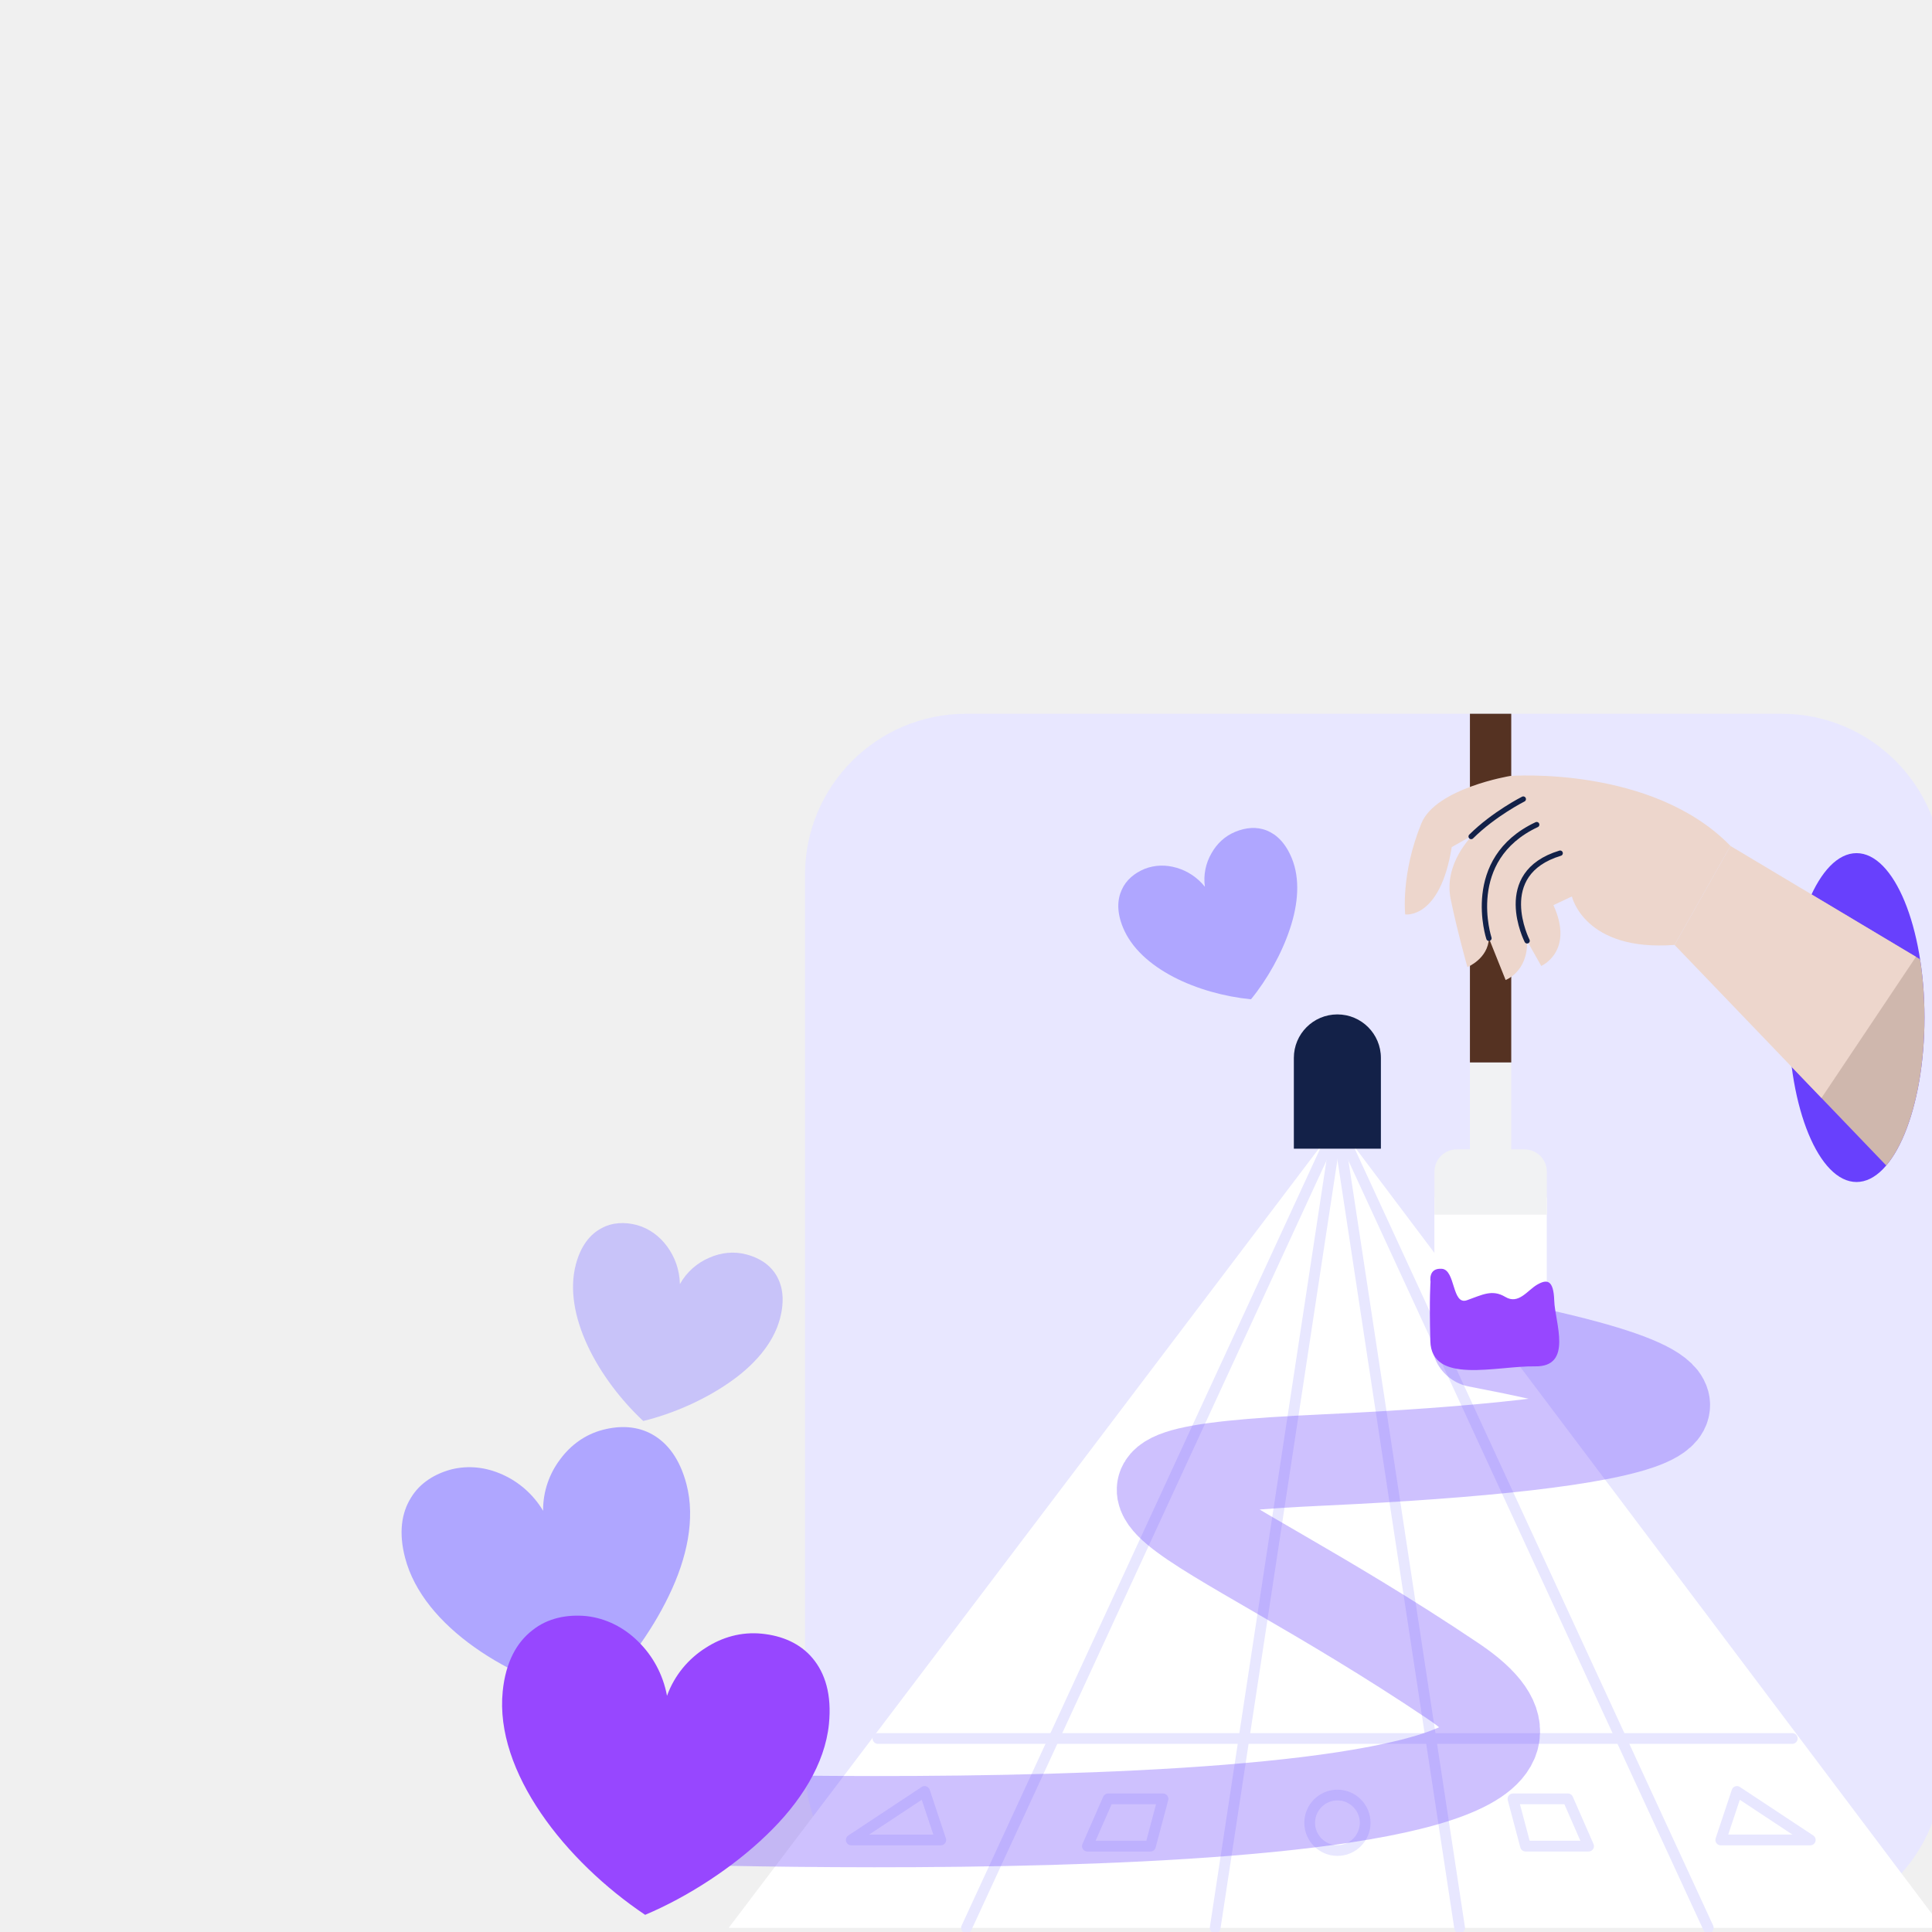
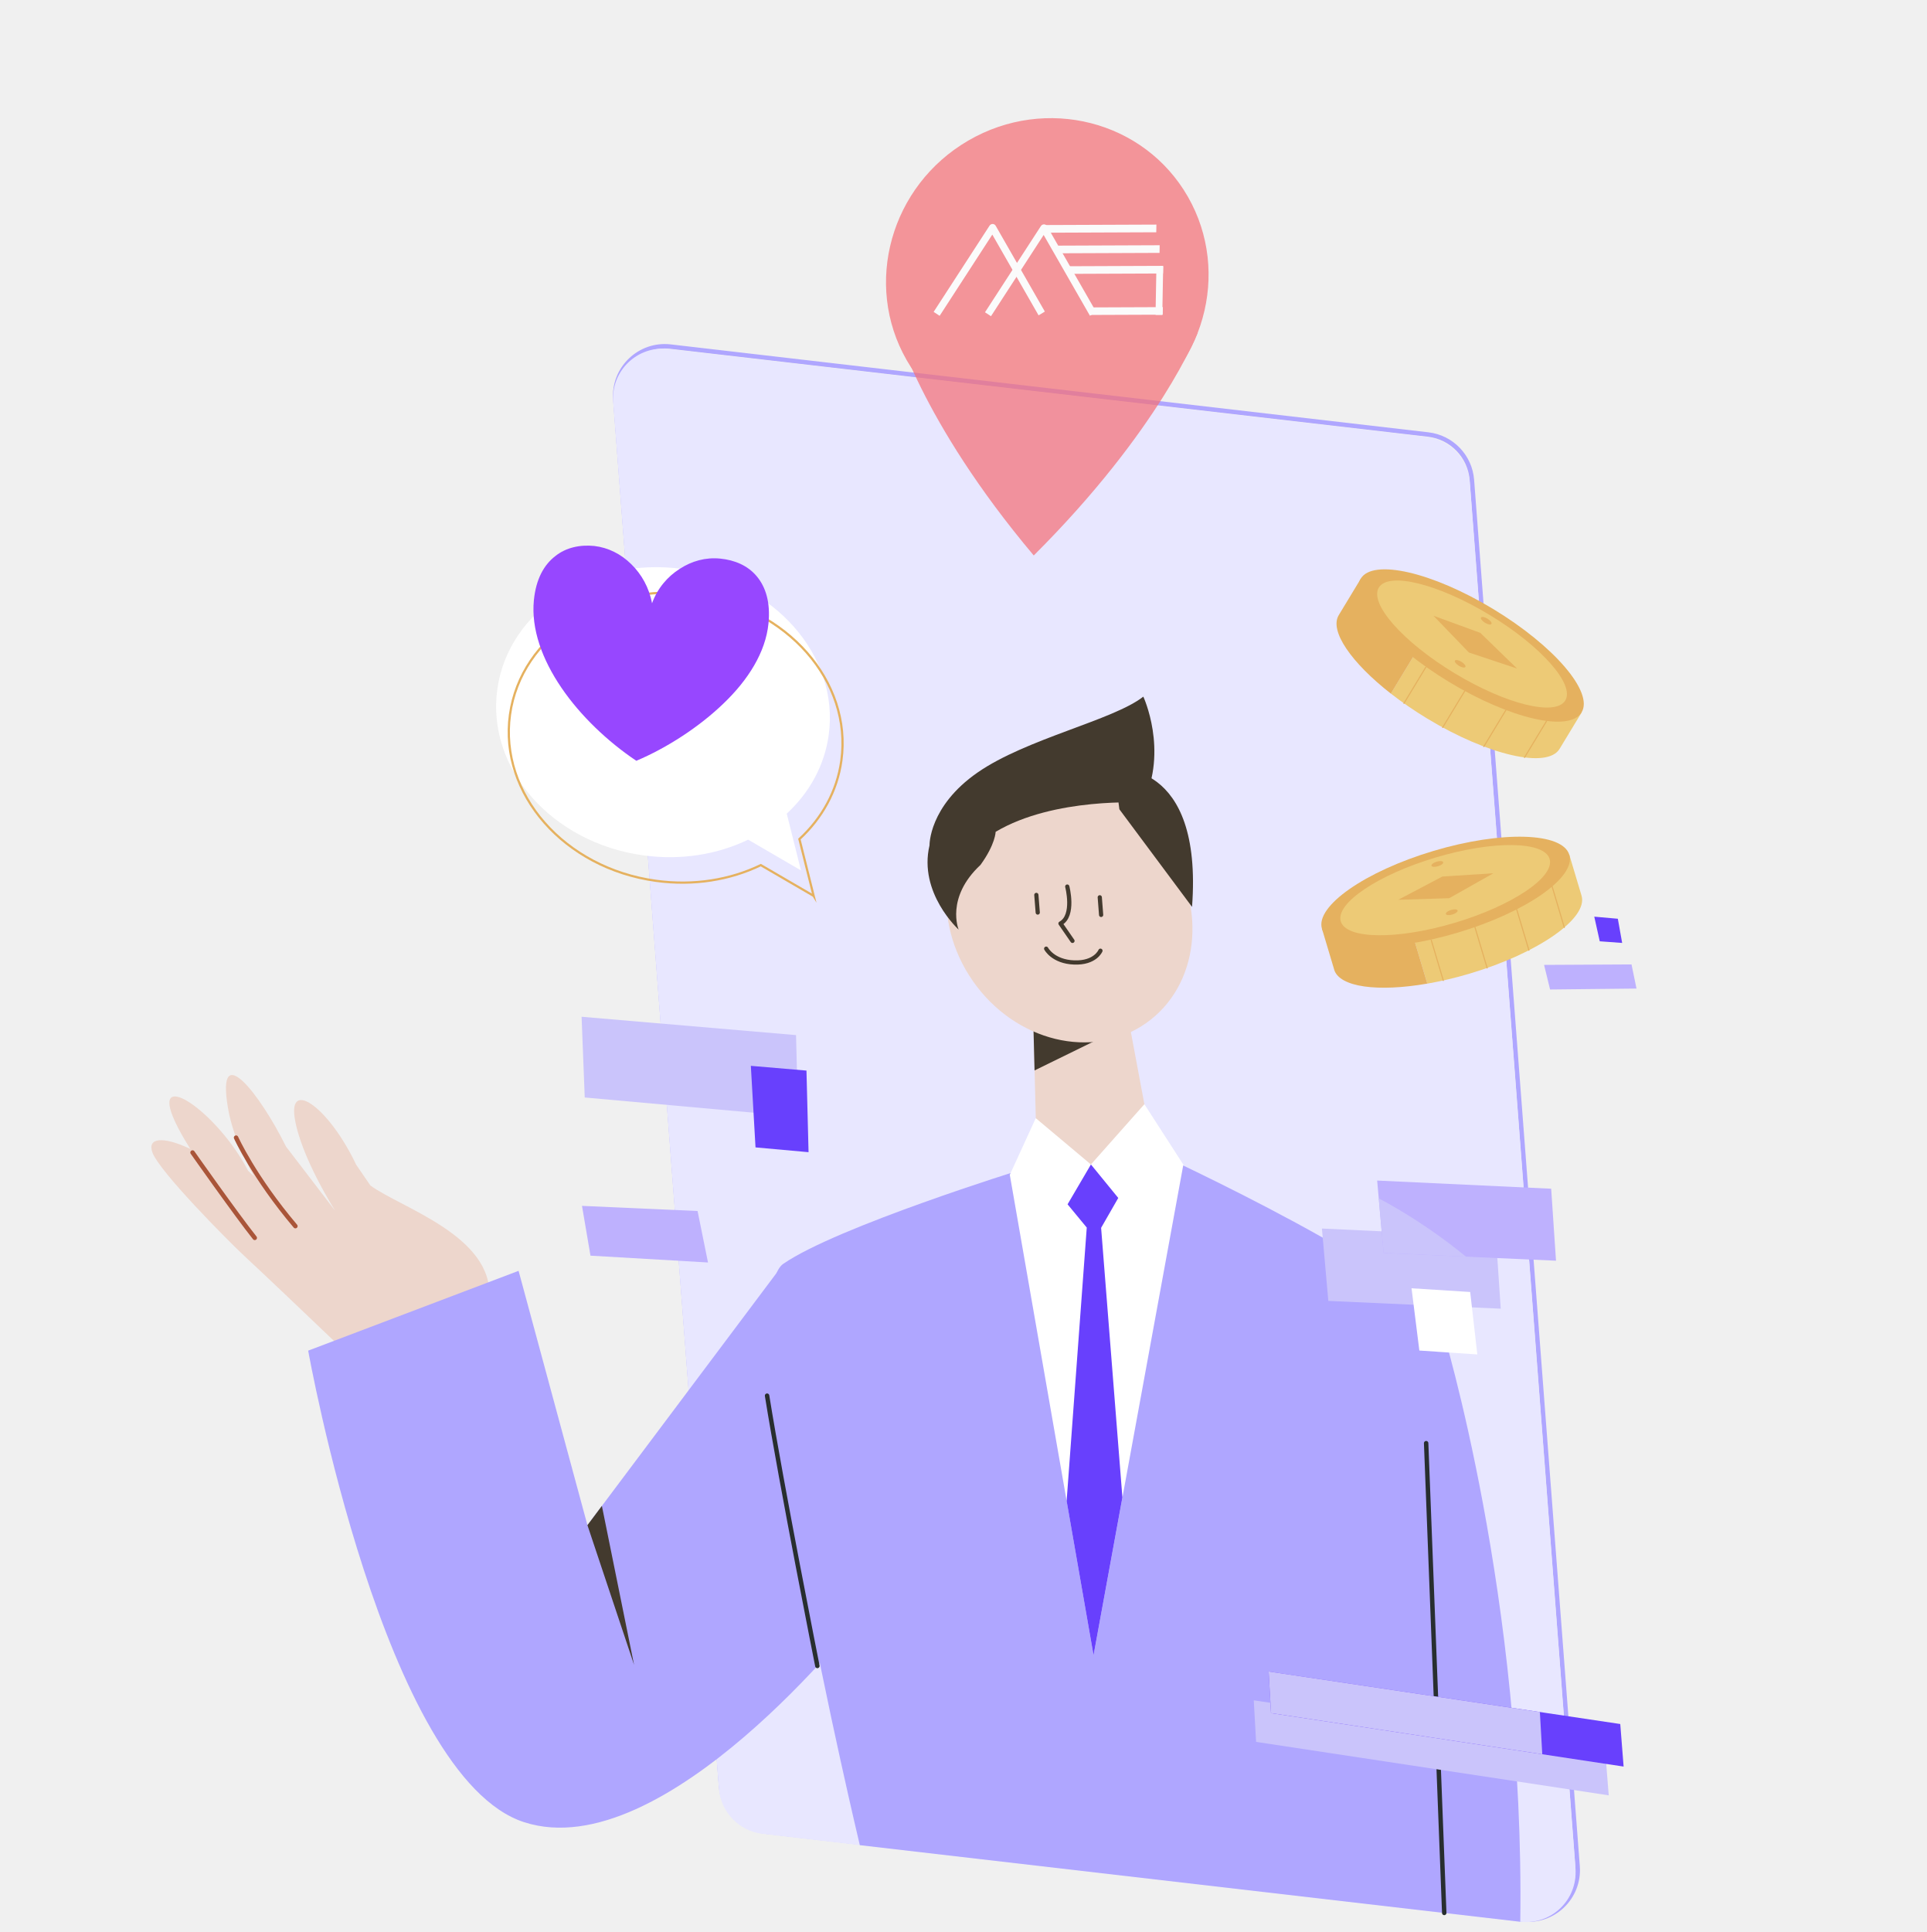
- <svg xmlns="http://www.w3.org/2000/svg" width="360" height="360" viewBox="0 0 360 360" fill="none">
-   <g clip-path="url(#clip0_668_2749)">
-     <path d="M332 133H180C163.431 133 150 146.431 150 163V329C150 345.569 163.431 359 180 359H332C348.569 359 362 345.569 362 329V163C362 146.431 348.569 133 332 133Z" fill="#E8E7FF" />
-     <path d="M135.78 359.23L249.21 209.45L361.95 359.23H135.78Z" fill="white" />
-     <path d="M249.21 209.45L180.09 359.23" stroke="#E8E7FF" stroke-width="2" stroke-miterlimit="10" stroke-linecap="round" />
-     <path d="M249.21 209.45L226.43 359.23" stroke="#E8E7FF" stroke-width="2" stroke-miterlimit="10" stroke-linecap="round" />
-     <path d="M249.21 209.45L318.32 359.23" stroke="#E8E7FF" stroke-width="2" stroke-miterlimit="10" stroke-linecap="round" />
-     <path d="M249.21 209.45L271.98 359.23" stroke="#E8E7FF" stroke-width="2" stroke-miterlimit="10" stroke-linecap="round" />
-     <path d="M163.59 323.94H333.96" stroke="#E8E7FF" stroke-width="2" stroke-miterlimit="10" stroke-linecap="round" />
-     <path d="M172.29 333.81L158.62 342.85H175.3L172.29 333.81Z" stroke="#E8E7FF" stroke-width="2" stroke-linecap="round" stroke-linejoin="round" />
-     <path d="M323.65 333.81L337.32 342.85H320.64L323.65 333.81Z" stroke="#E8E7FF" stroke-width="2" stroke-linecap="round" stroke-linejoin="round" />
-     <path d="M206.48 335.19L202.62 344H214.37L216.71 335.19H206.48Z" stroke="#E8E7FF" stroke-width="2" stroke-linecap="round" stroke-linejoin="round" />
-     <path d="M292.15 335.19L296.01 344H284.26L281.92 335.19H292.15Z" stroke="#E8E7FF" stroke-width="2" stroke-linecap="round" stroke-linejoin="round" />
-     <path d="M254.38 339.65C254.38 342.51 252.06 344.82 249.21 344.82C246.36 344.82 244.04 342.5 244.04 339.65C244.04 336.8 246.36 334.48 249.21 334.48C252.06 334.48 254.38 336.8 254.38 339.65Z" stroke="#E8E7FF" stroke-width="2" stroke-linecap="round" stroke-linejoin="round" />
-     <path d="M257.32 214.04H241.09V197.13C241.09 192.65 244.72 189.02 249.2 189.02C253.68 189.02 257.31 192.65 257.31 197.13V214.04H257.32Z" fill="#132148" />
-     <path opacity="0.8" d="M117.5 338.69C117.5 338.69 319.82 346.26 270.82 313.28C221.82 280.3 190.21 274.66 246.74 272.04C303.27 269.42 341.25 262.59 275.29 250" stroke="#6840FD" stroke-opacity="0.4" stroke-width="17" stroke-miterlimit="10" stroke-linecap="round" />
-     <path d="M288.22 223.12H267.28V244.06H288.22V223.12Z" fill="white" />
-     <path d="M266.56 238.83C266.56 238.83 266.07 236.23 268.66 236.42C271.25 236.61 270.51 243.27 273.34 242.28C276.17 241.29 278.02 240.18 280.49 241.66C282.96 243.14 284.59 240.45 286.41 239.39C288.23 238.33 289.49 238.41 289.61 242.37C289.73 246.34 293.17 254.72 286.03 254.6C278.89 254.48 266.73 258.09 266.52 249.87C266.31 241.65 266.56 238.82 266.56 238.82V238.83Z" fill="#9747FF" />
-     <path d="M271.45 214.17H284.07C286.37 214.17 288.23 216.04 288.23 218.33V226.33H267.29V218.33C267.29 216.03 269.16 214.17 271.45 214.17Z" fill="#F1F2F3" />
-     <path d="M281.6 197.97H273.9V216.27H281.6V197.97Z" fill="#F1F2F3" />
-     <path d="M281.6 133H273.9V197.97H281.6V133Z" fill="#553222" />
-     <path d="M322.44 157.63L312.03 176.07C295.21 177.35 292.9 167.04 292.9 167.04L289.46 168.66C293.39 177.3 287.19 179.99 287.19 179.99L284.55 175.32C284.72 181.07 280.55 182.61 280.55 182.61L277.44 174.84C277.27 178.66 273.43 180.2 273.43 180.2C273.43 180.2 271.53 173.48 270.31 167.52C268.94 160.84 274.4 155.65 274.4 155.65L270.51 157.84C268.34 171.37 261.84 170.39 261.84 170.39C261.84 170.39 260.99 162.84 264.86 153.41C267.55 146.87 281.4 144.59 281.4 144.59C281.4 144.59 307.81 142.58 322.44 157.62V157.63Z" fill="#EDD6CC" />
-     <path d="M277.44 174.83C277.44 174.83 272.57 160.12 286.34 153.66" stroke="#132148" stroke-linecap="round" stroke-linejoin="round" />
-     <path d="M284.55 175.31C284.55 175.31 278.16 162.79 290.71 158.98" stroke="#132148" stroke-linecap="round" stroke-linejoin="round" />
-     <path d="M283.84 148.9C283.84 148.9 278.38 151.65 274.13 155.87" stroke="#132148" stroke-linecap="round" stroke-linejoin="round" />
-     <path d="M345.94 220.25C352.932 220.25 358.6 206.532 358.6 189.61C358.6 172.688 352.932 158.97 345.94 158.97C338.948 158.97 333.28 172.688 333.28 189.61C333.28 206.532 338.948 220.25 345.94 220.25Z" fill="#6840FD" />
-     <mask id="mask0_668_2749" style="mask-type:luminance" maskUnits="userSpaceOnUse" x="333" y="158" width="26" height="63">
-       <path d="M345.94 220.25C352.932 220.25 358.6 206.532 358.6 189.61C358.6 172.688 352.932 158.97 345.94 158.97C338.948 158.97 333.28 172.688 333.28 189.61C333.28 206.532 338.948 220.25 345.94 220.25Z" fill="white" />
-     </mask>
-     <g mask="url(#mask0_668_2749)">
-       <path d="M312.03 176.07L354.43 220.25L361.95 181.24L322.44 157.63L312.03 176.07Z" fill="#CFB7AD" />
-     </g>
-     <path d="M312.03 176.07L339.41 204.59L357.01 178.29L322.44 157.63L312.03 176.07Z" fill="#EDD6CC" />
-     <path d="M127.913 276.56C129.599 283.001 128.02 290.369 124.63 297.346C121.293 304.31 115.979 311.46 110.407 316.691C102.726 314.857 94.765 311.455 88.427 306.952C82.021 302.408 77.17 296.724 75.485 290.283C74.236 285.513 74.855 281.837 76.577 279.083C78.229 276.333 81.025 274.607 84.172 273.783C87.28 273.028 90.545 273.368 93.61 274.754C96.603 276.088 99.31 278.359 101.198 281.508C101.166 277.874 102.399 274.513 104.423 271.867C106.379 269.238 109.045 267.288 112.313 266.432C115.582 265.577 118.811 265.725 121.598 267.314C124.385 268.902 126.668 271.804 127.916 276.574L127.913 276.56Z" fill="#AFA6FF" />
-     <g opacity="0.61">
-       <path d="M145.324 245.751C144.073 250.421 140.429 254.503 135.782 257.687C131.174 260.881 125.251 263.483 119.855 264.78C115.668 260.863 111.868 255.855 109.487 250.735C107.078 245.566 106.061 240.236 107.312 235.566C108.239 232.108 109.95 230.011 112.027 228.892C114.067 227.753 116.442 227.667 118.724 228.278C120.956 228.918 122.894 230.307 124.329 232.283C125.739 234.2 126.631 236.606 126.69 239.271C127.976 236.967 129.962 235.29 132.19 234.347C134.369 233.392 136.752 233.119 139.122 233.754C141.491 234.389 143.476 235.643 144.663 237.648C145.851 239.652 146.248 242.303 145.322 245.761L145.324 245.751Z" fill="#AFA6FF" />
-     </g>
-     <path d="M154.46 321.242C153.714 328.714 149.155 335.884 142.834 341.93C136.576 347.983 128.154 353.457 120.213 356.801C112.817 351.847 105.738 345.126 100.808 337.878C95.82 330.56 92.925 322.646 93.671 315.175C94.223 309.642 96.319 305.999 99.22 303.763C102.044 301.503 105.676 300.776 109.325 301.141C112.906 301.561 116.223 303.203 118.918 305.871C121.558 308.455 123.527 311.919 124.287 315.989C125.679 312.134 128.301 309.065 131.478 307.062C134.577 305.05 138.159 304.034 141.949 304.413C145.738 304.791 149.093 306.215 151.415 308.988C153.737 311.762 155.011 315.725 154.458 321.258L154.46 321.242Z" fill="#9747FF" />
-     <path d="M240.713 159.934C242.285 163.773 241.904 168.458 240.365 173.055C238.859 177.639 236.138 182.504 233.101 186.205C228.179 185.717 222.955 184.284 218.65 182.033C214.299 179.764 210.821 176.658 209.249 172.82C208.085 169.977 208.171 167.654 209.017 165.807C209.827 163.965 211.416 162.667 213.305 161.894C215.175 161.166 217.231 161.102 219.249 161.701C221.217 162.273 223.085 163.45 224.514 165.237C224.199 162.993 224.691 160.813 225.733 159.008C226.735 157.219 228.233 155.79 230.194 154.986C232.156 154.183 234.175 154.003 236.036 154.751C237.897 155.498 239.552 157.1 240.716 159.942L240.713 159.934Z" fill="#AFA6FF" />
+ <svg xmlns="http://www.w3.org/2000/svg" width="360" height="361" viewBox="0 0 360 361" fill="none">
+   <path d="M284.523 358.645L142.924 342.219C138.518 341.708 135.084 338.143 134.75 333.716L114.999 74.678C114.556 68.865 119.518 64.097 125.309 64.764L266.907 81.19C271.314 81.701 274.747 85.266 275.081 89.693L294.834 348.723C295.277 354.536 290.315 359.304 284.525 358.637L284.523 358.645Z" stroke="#AFA6FF" stroke-width="0.83" stroke-miterlimit="10" />
+   <path d="M284.121 359.087L142.523 342.661C138.116 342.15 134.683 338.585 134.349 334.158L114.598 75.12C114.155 69.307 119.117 64.539 124.907 65.206L266.506 81.632C270.912 82.143 274.346 85.708 274.68 90.135L294.433 349.164C294.876 354.978 289.914 359.746 284.123 359.079L284.121 359.087Z" fill="#E8E7FF" />
+   <g opacity="0.72">
+     <path d="M210.486 77.797C224.998 69.364 230.155 50.992 222.004 36.762C213.853 22.531 195.48 17.832 180.968 26.265C166.456 34.698 161.299 53.07 169.45 67.3C177.601 81.531 195.974 86.23 210.486 77.797Z" fill="#F47077" />
+     <path fill-rule="evenodd" clip-rule="evenodd" d="M185.517 41.851C185.751 41.853 185.963 41.978 186.079 42.181L195.269 58.217L194.099 58.925L185.451 43.834L175.608 59.012L174.486 58.279L184.934 42.169C185.063 41.969 185.284 41.849 185.517 41.851Z" fill="white" />
+     <path fill-rule="evenodd" clip-rule="evenodd" d="M195.115 41.922C195.348 41.925 195.561 42.05 195.677 42.252L204.867 58.288L203.697 58.997L195.048 43.905L185.205 59.084L184.084 58.35L194.531 42.24C194.661 42.04 194.882 41.92 195.115 41.922Z" fill="white" />
+     <path fill-rule="evenodd" clip-rule="evenodd" d="M195.022 42.049L216.12 41.966L216.093 43.402L194.995 43.485L195.022 42.049Z" fill="white" />
+     <path fill-rule="evenodd" clip-rule="evenodd" d="M197.554 45.899L216.732 45.824L216.705 47.254L197.527 47.329L197.554 45.899Z" fill="white" />
+     <path fill-rule="evenodd" clip-rule="evenodd" d="M199.403 49.747L217.384 49.676L217.357 51.102L199.376 51.173L199.403 49.747Z" fill="white" />
+     <path fill-rule="evenodd" clip-rule="evenodd" d="M217.384 49.8L217.218 58.846L215.955 58.851L216.121 49.806L217.384 49.8Z" fill="white" />
+     <path fill-rule="evenodd" clip-rule="evenodd" d="M217.3 58.799L203.798 58.851L203.825 57.441L217.327 57.388L217.3 58.799Z" fill="white" />
+     <path d="M223.822 62.178C223.822 62.178 216.838 80.222 193.196 103.793C171.862 78.456 167.178 60.363 167.178 60.363L223.82 62.186L223.822 62.178Z" fill="#F47077" />
  </g>
-   <defs>
-     <clipPath id="clip0_668_2749">
-       <rect width="302" height="227" fill="white" transform="translate(58 133)" />
-     </clipPath>
-   </defs>
+   <path d="M190.877 218.55C190.877 218.55 156.416 229.233 146.397 236.142C136.378 243.051 160.689 344.771 160.689 344.771L269.917 357.445C269.917 357.445 270.669 258.284 269.678 248.906C268.687 239.528 215.394 215.07 215.394 215.07L198.122 215.037L190.875 218.558L190.877 218.55Z" fill="#AFA6FF" />
+   <path d="M269.563 248.342C269.563 248.342 284.981 298.63 284.121 359.087L269.911 357.435L269.555 248.34L269.563 248.342Z" fill="#AFA6FF" />
+   <path d="M266.53 269.663L269.912 357.436" stroke="#282E2F" stroke-width="0.83" stroke-miterlimit="10" stroke-linecap="round" />
+   <path d="M70.987 258.777C70.987 258.777 54.458 242.865 45.672 234.687C42.58 231.806 29.749 218.886 28.478 215.325C26.502 209.814 40.39 214.111 55.271 230.277L91.64 244.685L70.981 258.767L70.987 258.777Z" fill="#EDD6CC" />
+   <path d="M48.911 232.919C48.911 232.919 34.468 215.246 32.001 207.817C29.534 200.388 40.776 208.116 46.369 218.753L56.368 228.2" fill="#EDD6CC" />
+   <path d="M57.317 233.633C57.317 233.633 44.741 219.889 42.581 206.891C40.421 193.893 48.688 204.585 53.446 214.233L62.659 226.261C62.659 226.261 56.177 216.125 55.071 208.872C53.966 201.619 61.532 207.004 66.561 217.628L69.223 221.51C74.834 225.667 92.287 230.919 91.443 242.597L64.108 248.388L57.311 233.623L57.317 233.633Z" fill="#EDD6CC" />
+   <path d="M35.985 215.352C35.985 215.352 44.222 227.05 47.61 231.299" stroke="#A95539" stroke-width="0.83" stroke-miterlimit="10" stroke-linecap="round" />
+   <path d="M44.118 212.567C44.118 212.567 47.43 219.922 55.206 229.108" stroke="#A95539" stroke-width="0.83" stroke-miterlimit="10" stroke-linecap="round" />
+   <path d="M145.583 237.255L109.785 284.985L96.917 237.459L57.596 252.371C57.596 252.371 71.816 332.098 97.995 340.495C124.165 348.89 160.618 302.212 160.618 302.212L145.591 237.258L145.583 237.255Z" fill="#AFA6FF" />
+   <path d="M109.786 284.985L118.501 311.085L112.487 281.38L109.786 284.985Z" fill="#433A2E" />
+   <path d="M152.758 311.288C152.758 311.288 146.078 277.72 143.358 260.785" stroke="#282E2F" stroke-width="0.83" stroke-miterlimit="10" stroke-linecap="round" />
+   <path d="M188.72 219.518L204.371 309.29L221.153 217.618L203.881 217.585L188.72 219.518Z" fill="white" />
+   <path d="M192.97 185.322L193.79 217.2L216.065 218.05L209.697 184.024L192.97 185.322Z" fill="#EDD6CC" />
+   <path d="M193.344 200.015L193.043 188.125L206.906 193.377L193.344 200.015Z" fill="#433A2E" />
+   <path d="M214.135 191.214C224.093 184.267 225.773 169.472 217.888 158.169C210.003 146.866 195.538 143.334 185.58 150.281C175.621 157.228 173.941 172.022 181.826 183.326C189.712 194.629 204.177 198.161 214.135 191.214Z" fill="#EDD6CC" />
+   <path d="M208.221 143.657C208.221 143.657 224.85 141.736 222.779 169.459L209.2 151.219L208.221 143.657Z" fill="#433A2E" />
+   <path d="M173.716 157.955C173.716 157.955 173.56 150.691 182.692 144.349C191.817 138.012 208.057 134.583 213.674 130.168C213.674 130.168 218.355 140.202 213.626 149.985C213.626 149.985 197.045 148.903 186.07 155.431C186.07 155.431 186.048 157.743 183.242 161.611C176.672 167.734 179.158 173.699 179.158 173.699C179.158 173.699 171.615 166.844 173.716 157.955Z" fill="#433A2E" />
+   <path d="M199.458 165.658C199.458 165.658 200.89 171.083 198.193 172.559L200.432 175.805" stroke="#433A2E" stroke-width="0.788" stroke-linecap="round" stroke-linejoin="round" />
+   <path d="M193.681 167.219L193.941 170.509" stroke="#433A2E" stroke-width="0.788" stroke-linecap="round" stroke-linejoin="round" />
+   <path d="M205.534 167.664L205.787 170.952" stroke="#433A2E" stroke-width="0.788" stroke-linecap="round" stroke-linejoin="round" />
+   <path d="M195.517 177.261C195.517 177.261 196.78 179.696 200.744 179.839C204.713 179.992 205.661 177.643 205.661 177.643" stroke="#433A2E" stroke-width="0.788" stroke-linecap="round" stroke-linejoin="round" />
+   <path d="M193.575 208.932L203.881 217.585L197.483 228.548L188.72 219.518L193.575 208.932Z" fill="white" />
+   <path d="M203.881 217.585L213.873 206.323L221.153 217.618L212.89 228.614L203.881 217.585Z" fill="white" />
+   <path d="M203.882 217.585L199.516 225.03L203.102 229.375L199.34 280.466L204.371 309.289L209.764 279.806L205.785 229.424L208.99 223.841L203.882 217.585Z" fill="#6840FD" />
+   <path d="M295.594 133.117L291.466 139.93C289.187 143.691 278.102 141.15 266.699 134.247C264.239 132.755 261.963 131.183 259.931 129.599L267.941 116.372L295.594 133.117Z" fill="#EDCA76" />
+   <path d="M250.195 114.94L254.322 108.127L267.948 116.382L259.938 129.609C252.567 123.847 248.406 117.897 250.193 114.948L250.195 114.94Z" fill="#E5B15F" />
+   <path d="M295.581 133.108C297.859 129.345 290.465 120.701 279.067 113.801C267.67 106.901 256.583 104.358 254.305 108.121C252.027 111.883 259.421 120.527 270.818 127.427C282.216 134.328 293.303 136.871 295.581 133.108Z" fill="#E5B15F" />
+   <path d="M292.53 130.889C294.348 127.886 288.021 120.73 278.398 114.905C268.776 109.08 259.502 106.791 257.685 109.794C255.867 112.796 262.194 119.952 271.816 125.778C281.439 131.603 290.713 133.891 292.53 130.889Z" fill="#EDCA76" />
+   <path d="M276.784 115.392C276.66 115.599 276.991 116.031 277.528 116.364C278.068 116.689 278.608 116.791 278.734 116.575C278.861 116.36 278.528 115.936 277.99 115.603C277.452 115.27 276.91 115.176 276.784 115.392Z" fill="#E5B15F" />
+   <path d="M271.914 123.44C271.789 123.647 272.12 124.079 272.658 124.412C273.198 124.737 273.74 124.831 273.864 124.623C273.988 124.416 273.657 123.984 273.119 123.651C272.582 123.318 272.038 123.232 271.914 123.44Z" fill="#E5B15F" />
+   <path d="M289.04 134.719L284.913 141.532" stroke="#E5B15F" stroke-width="0.207" stroke-miterlimit="10" stroke-linecap="round" />
+   <path d="M281.438 132.674L277.308 139.495" stroke="#E5B15F" stroke-width="0.207" stroke-miterlimit="10" stroke-linecap="round" />
+   <path d="M273.744 129.109L269.615 135.93" stroke="#E5B15F" stroke-width="0.207" stroke-miterlimit="10" stroke-linecap="round" />
+   <path d="M266.45 124.698L262.38 131.423" stroke="#E5B15F" stroke-width="0.207" stroke-miterlimit="10" stroke-linecap="round" />
+   <path d="M276.653 118.251L283.516 124.916L274.518 121.922L267.898 115.055L276.653 118.251Z" fill="#E5B15F" />
+   <path d="M293.29 159.726L295.573 167.363C296.83 171.582 287.502 178.092 274.731 181.902C271.977 182.727 269.284 183.354 266.743 183.798L262.321 168.983L293.288 159.734L293.29 159.726Z" fill="#EDCA76" />
+   <path d="M249.342 181.171L247.059 173.534L262.324 168.975L266.745 183.79C257.53 185.392 250.321 184.474 249.334 181.169L249.342 181.171Z" fill="#E5B15F" />
+   <path d="M272.45 174.261C285.216 170.448 294.545 163.94 293.286 159.726C292.028 155.511 280.658 155.186 267.891 158.999C255.125 162.812 245.796 169.32 247.055 173.534C248.313 177.749 259.683 178.074 272.45 174.261Z" fill="#E5B15F" />
+   <path d="M250.572 172.156C251.578 175.518 261.131 175.638 271.905 172.419C282.679 169.199 290.603 163.858 289.605 160.499C288.599 157.138 279.047 157.017 268.273 160.237C257.498 163.457 249.574 168.797 250.572 172.156Z" fill="#EDCA76" />
+   <path d="M267.528 161.764C267.594 161.996 268.149 162.042 268.748 161.859C269.354 161.678 269.789 161.339 269.714 161.104C269.64 160.87 269.093 160.826 268.494 161.009C267.888 161.19 267.453 161.529 267.528 161.764Z" fill="#E5B15F" />
+   <path d="M270.222 170.783C270.289 171.015 270.843 171.061 271.442 170.878C272.049 170.697 272.483 170.358 272.409 170.123C272.342 169.89 271.787 169.845 271.189 170.028C270.582 170.209 270.148 170.548 270.222 170.783Z" fill="#E5B15F" />
+   <path d="M290.077 165.659L292.351 173.294" stroke="#E5B15F" stroke-width="0.207" stroke-miterlimit="10" stroke-linecap="round" />
+   <path d="M283.455 169.922L285.737 177.559" stroke="#E5B15F" stroke-width="0.207" stroke-miterlimit="10" stroke-linecap="round" />
+   <path d="M275.646 173.232L277.929 180.869" stroke="#E5B15F" stroke-width="0.207" stroke-miterlimit="10" stroke-linecap="round" />
+   <path d="M267.485 175.675L269.735 183.209" stroke="#E5B15F" stroke-width="0.207" stroke-miterlimit="10" stroke-linecap="round" />
+   <path d="M269.555 163.784L279.098 163.172L270.841 167.831L261.314 168.129L269.555 163.784Z" fill="#E5B15F" />
+   <path d="M108.693 189.984L148.768 193.413L149.158 208.659L109.281 205.069L108.693 189.984Z" fill="#CAC4FB" />
+   <path d="M140.324 199.155L141.197 214.394L151.109 215.289L150.719 200.042L140.324 199.155Z" fill="#6840FD" />
+   <path d="M108.767 225.32L110.353 234.626L132.317 235.899L130.368 226.281L108.767 225.32Z" fill="#BEB1FE" />
+   <path d="M149.694 162.647L147.033 152.031C151.224 148.155 154.078 143.114 154.875 137.35C156.919 122.575 144.71 108.68 127.606 106.321C110.505 103.955 94.985 114.019 92.941 128.794C90.898 143.569 103.106 157.464 120.21 159.823C127.307 160.805 134.121 159.642 139.822 156.893L149.688 162.637L149.694 162.647Z" fill="white" />
+   <path d="M152.062 167.404L149.401 156.788C153.591 152.913 156.445 147.871 157.242 142.107C159.286 127.332 147.077 113.437 129.973 111.078C112.872 108.712 97.352 118.776 95.308 133.551C93.265 148.326 105.474 162.221 122.577 164.58C129.675 165.562 136.488 164.399 142.189 161.65L152.056 167.394L152.062 167.404Z" stroke="#E5B15F" stroke-width="0.415" stroke-miterlimit="10" stroke-linecap="round" />
+   <path d="M234.314 317.708L300.018 327.515L300.653 335.466L234.749 325.477L234.314 317.708Z" fill="#CAC4FB" />
+   <path d="M237.095 312.329L302.807 322.138L303.434 330.088L237.538 320.101L237.095 312.329Z" fill="#6840FD" />
+   <path d="M287.785 319.899L288.232 327.783L237.538 320.1L237.096 312.329L287.785 319.899Z" fill="#CAC4FB" />
+   <path d="M247.052 229.557L248.248 243.078L280.469 244.531L279.567 231.071L247.052 229.557Z" fill="#CAC4FB" />
+   <path d="M257.375 220.59L258.576 234.121L290.8 235.567L289.895 222.115L257.375 220.59Z" fill="#BEB1FE" />
+   <path d="M257.674 223.926C257.674 223.926 265.56 227.894 273.962 234.809L258.577 234.113L257.674 223.926Z" fill="#CAC4FB" />
+   <path d="M263.799 240.717L265.259 252.351L276.092 253.081L274.761 241.413L263.799 240.717Z" fill="white" />
+   <path d="M288.57 180.294L289.692 184.889L305.842 184.716L304.912 180.206L288.57 180.294Z" fill="#BEB1FE" />
+   <path d="M297.95 171.281L298.975 175.884L303.162 176.19L302.354 171.671L297.95 171.281Z" fill="#6840FD" />
+   <path d="M143.617 116.513C143.079 121.901 139.792 127.071 135.233 131.432C130.72 135.797 124.647 139.745 118.92 142.156C113.586 138.584 108.481 133.737 104.925 128.509C101.329 123.232 99.24 117.525 99.778 112.137C100.176 108.147 101.688 105.52 103.78 103.907C105.817 102.277 108.436 101.753 111.068 102.016C113.65 102.319 116.042 103.503 117.985 105.427C119.889 107.291 121.31 109.789 121.857 112.724C122.862 109.944 124.752 107.731 127.043 106.286C129.278 104.835 131.862 104.103 134.595 104.376C137.327 104.648 139.747 105.675 141.421 107.675C143.096 109.675 144.014 112.534 143.616 116.524L143.617 116.513Z" fill="#9747FF" />
</svg>
